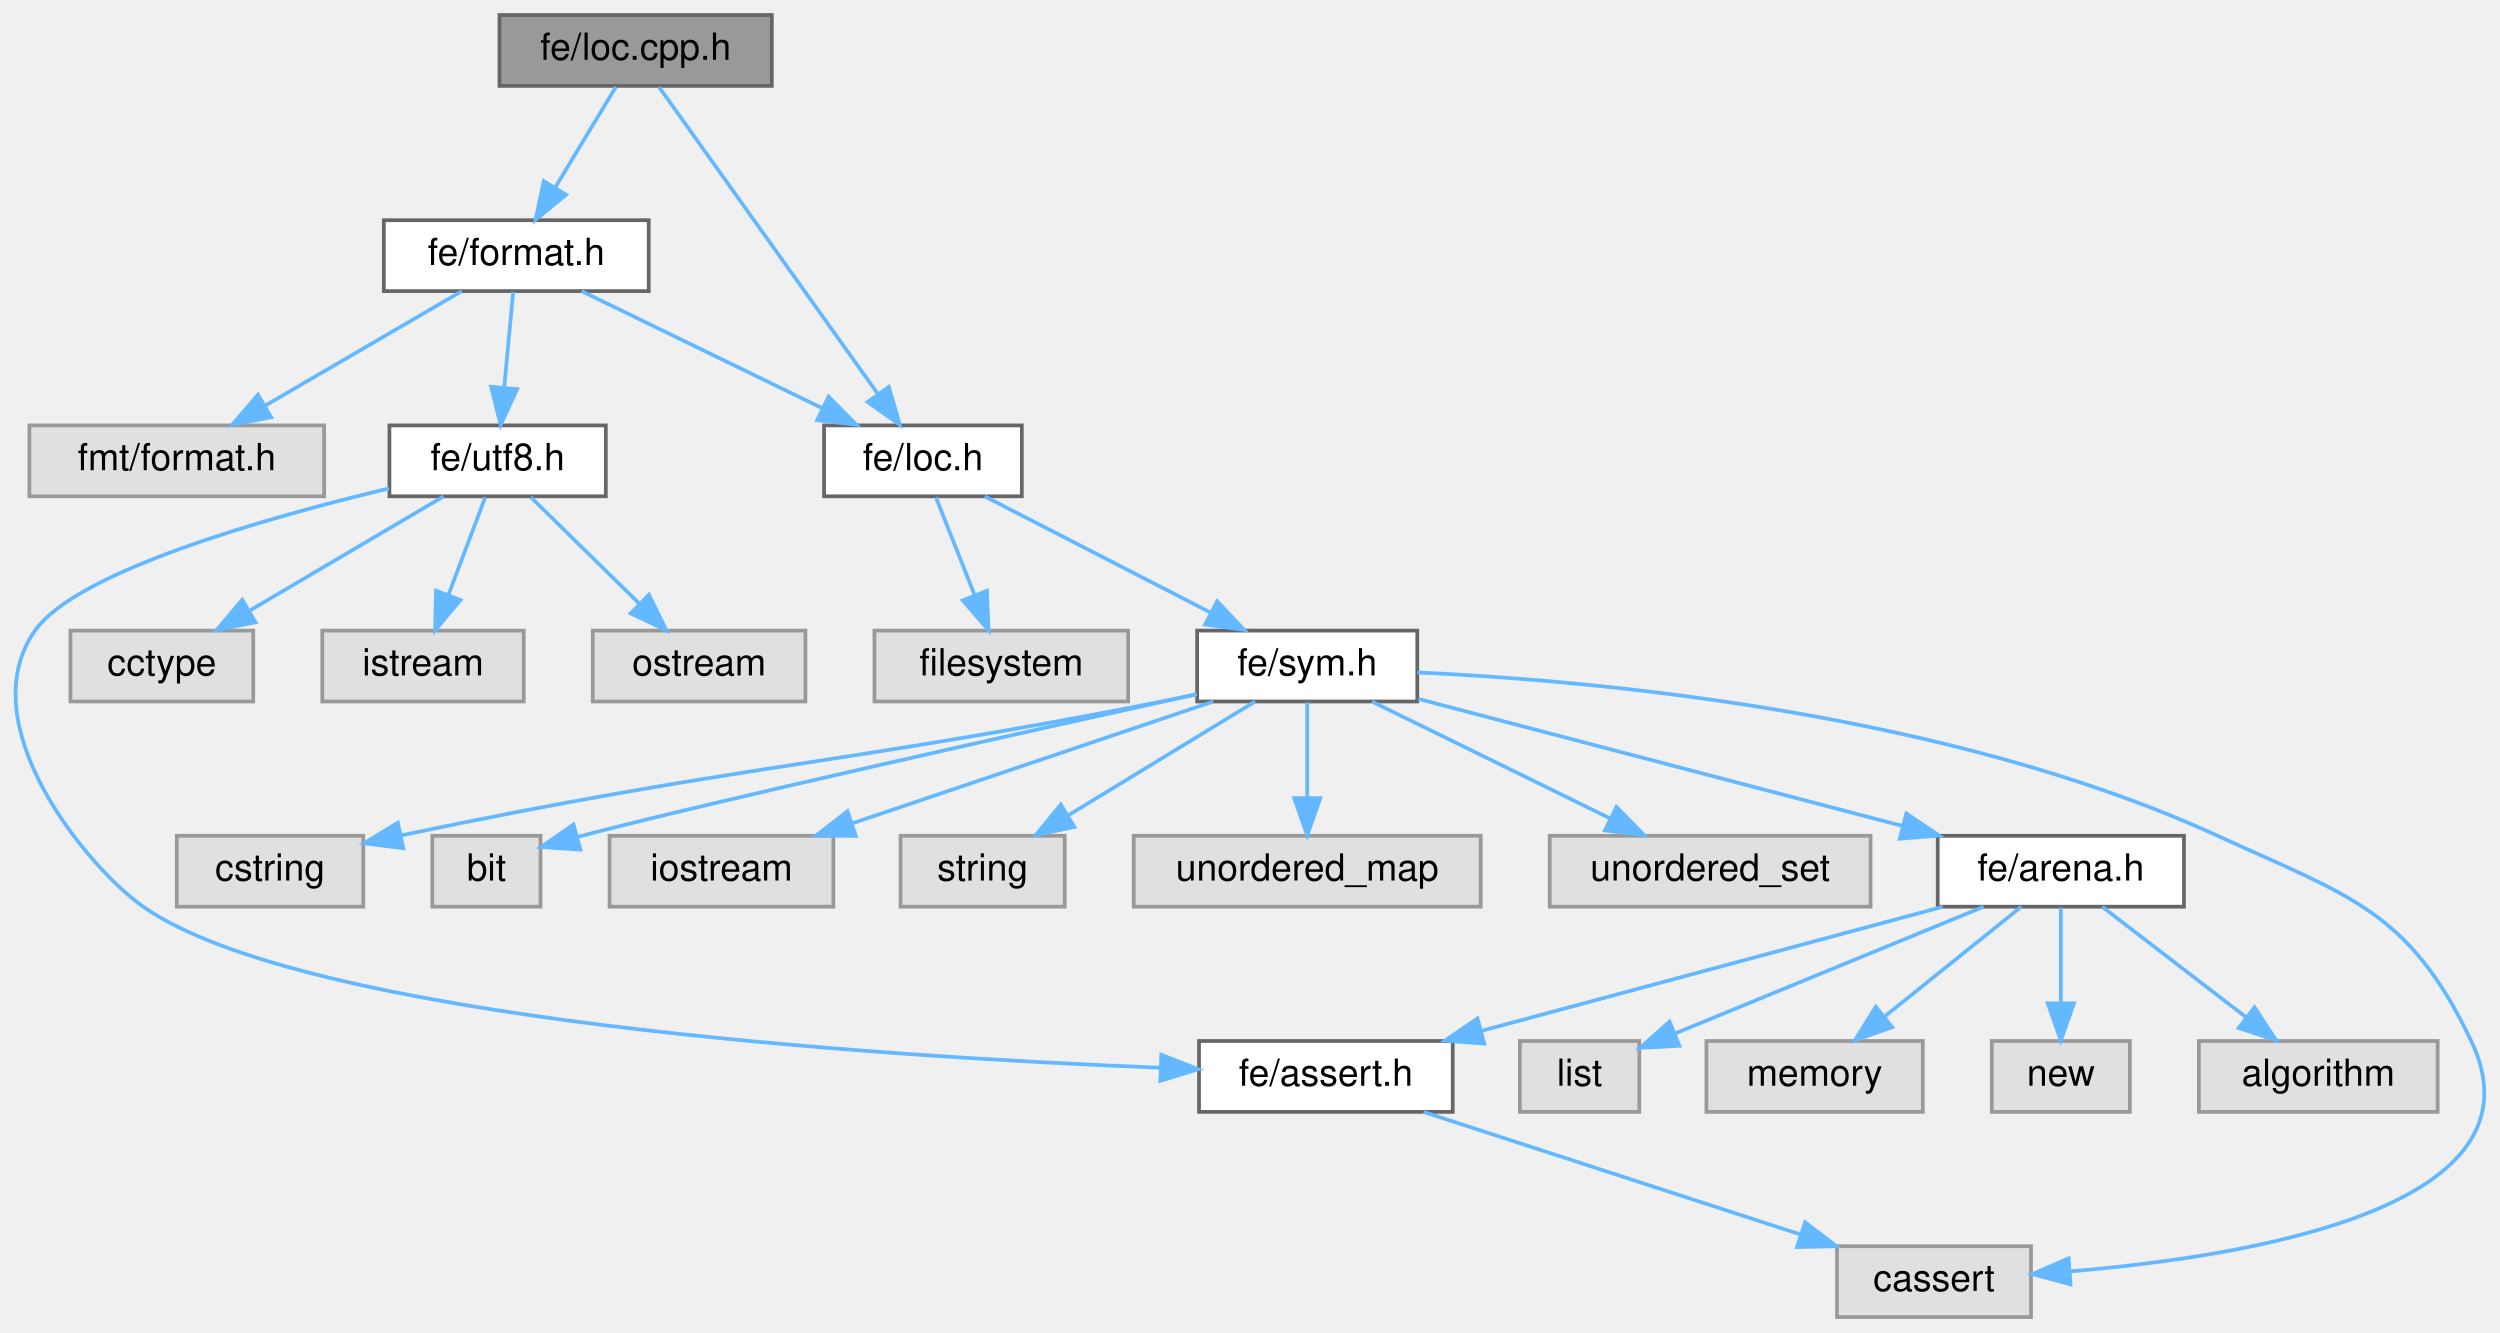
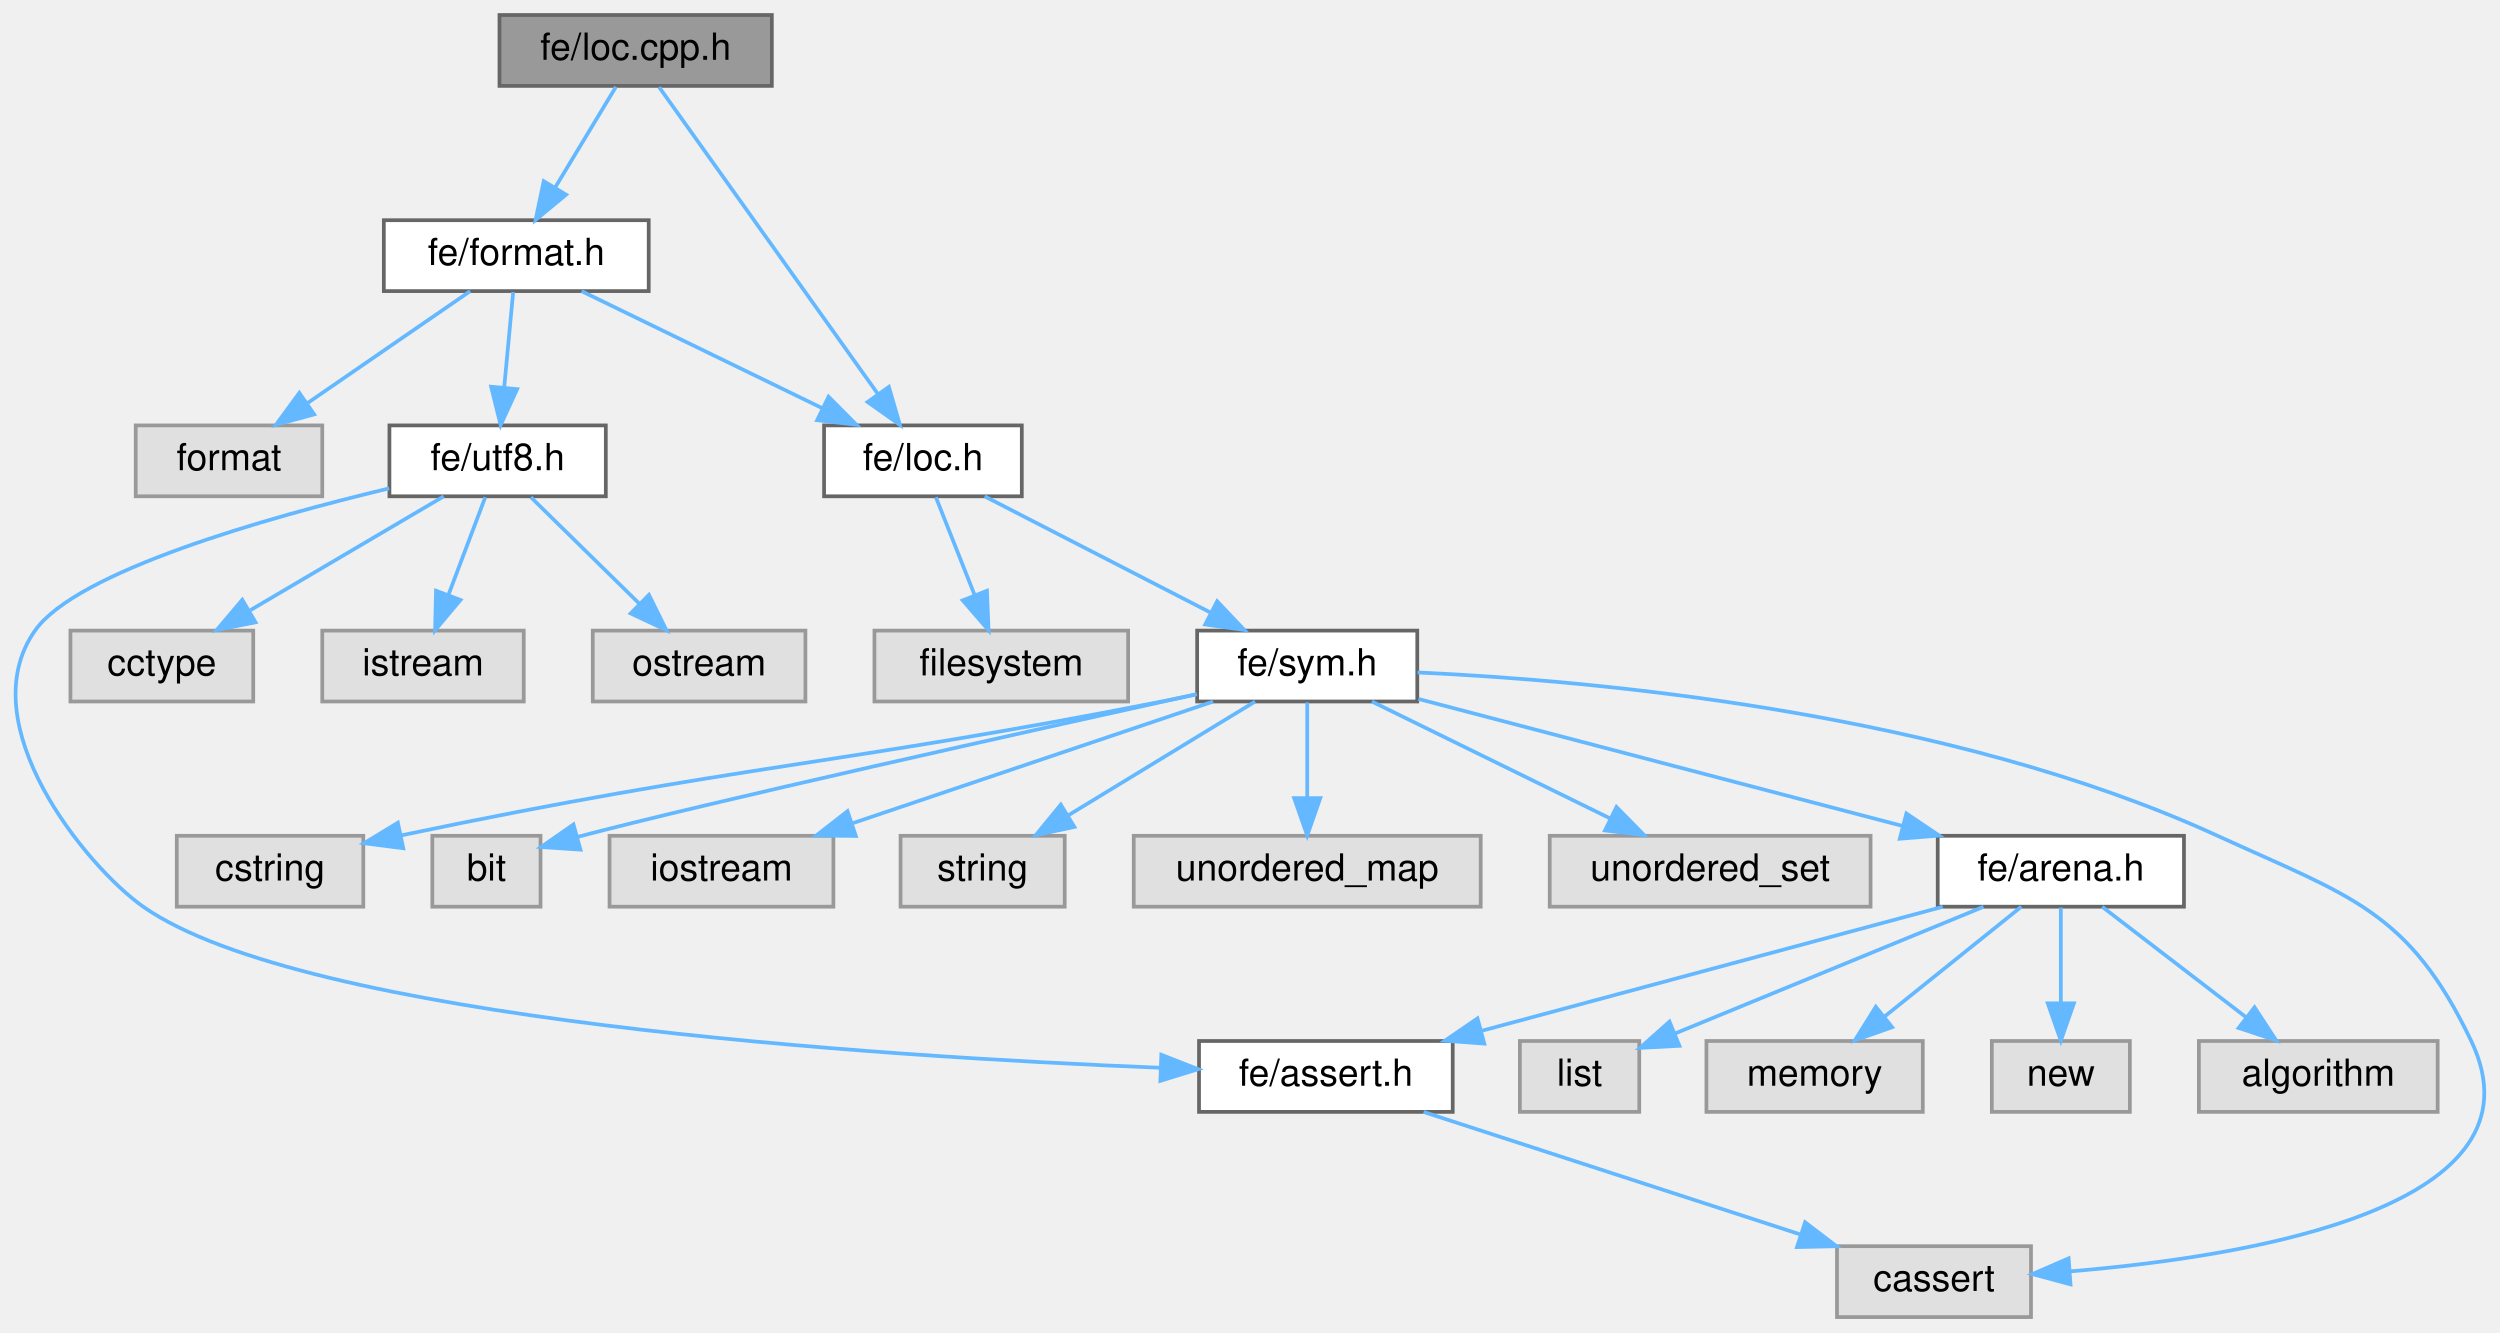
<svg xmlns="http://www.w3.org/2000/svg" xmlns:xlink="http://www.w3.org/1999/xlink" width="670pt" height="357pt" viewBox="0.00 0.00 670.09 357.00">
  <g id="graph0" class="graph" transform="scale(1 1) rotate(0) translate(4 353)">
    <g id="Node000001" class="node">
      <g id="a_Node000001">
        <a xlink:title=" ">
          <polygon fill="#999999" stroke="#666666" points="202.88,-349 129.88,-349 129.88,-330 202.88,-330 202.88,-349" />
          <text text-anchor="middle" x="166.38" y="-337" font-family="Helvetica,sans-Serif" font-size="10.00">fe/loc.cpp.h</text>
        </a>
      </g>
    </g>
    <g id="Node000002" class="node">
      <g id="a_Node000002">
        <a xlink:href="format_8h.html" target="_top" xlink:title=" ">
          <polygon fill="white" stroke="#666666" points="169.88,-294 98.88,-294 98.88,-275 169.88,-275 169.88,-294" />
          <text text-anchor="middle" x="134.38" y="-282" font-family="Helvetica,sans-Serif" font-size="10.00">fe/format.h</text>
        </a>
      </g>
    </g>
    <g id="edge1_Node000001_Node000002" class="edge">
      <g id="a_edge1_Node000001_Node000002">
        <a xlink:title=" ">
          <path fill="none" stroke="#63b8ff" d="M161.09,-329.75C156.67,-322.42 150.21,-311.73 144.76,-302.7" />
          <polygon fill="#63b8ff" stroke="#63b8ff" points="147.73,-300.84 139.56,-294.09 141.74,-304.46 147.73,-300.84" />
        </a>
      </g>
    </g>
    <g id="Node000004" class="node">
      <g id="a_Node000004">
        <a xlink:href="loc_8h.html" target="_top" xlink:title=" ">
          <polygon fill="white" stroke="#666666" points="269.88,-239 216.88,-239 216.88,-220 269.88,-220 269.88,-239" />
          <text text-anchor="middle" x="243.38" y="-227" font-family="Helvetica,sans-Serif" font-size="10.00">fe/loc.h</text>
        </a>
      </g>
    </g>
    <g id="edge25_Node000001_Node000004" class="edge">
      <g id="a_edge25_Node000001_Node000004">
        <a xlink:title=" ">
          <path fill="none" stroke="#63b8ff" d="M172.68,-329.66C185.49,-311.69 214.76,-270.64 231.34,-247.38" />
          <polygon fill="#63b8ff" stroke="#63b8ff" points="234.25,-249.33 237.2,-239.16 228.55,-245.27 234.25,-249.33" />
        </a>
      </g>
    </g>
    <g id="Node000003" class="node">
      <g id="a_Node000003">
        <a xlink:title=" ">
-           <polygon fill="#e0e0e0" stroke="#999999" points="82.88,-239 3.88,-239 3.88,-220 82.88,-220 82.88,-239" />
-           <text text-anchor="middle" x="43.38" y="-227" font-family="Helvetica,sans-Serif" font-size="10.00">fmt/format.h</text>
+           <polygon fill="#e0e0e0" stroke="#999999" points="82.38,-239 32.38,-239 32.38,-220 82.38,-220 82.38,-239" />
+           <text text-anchor="middle" x="57.38" y="-227" font-family="Helvetica,sans-Serif" font-size="10.00">format</text>
        </a>
      </g>
    </g>
    <g id="edge2_Node000002_Node000003" class="edge">
      <g id="a_edge2_Node000002_Node000003">
        <a xlink:title=" ">
-           <path fill="none" stroke="#63b8ff" d="M119.76,-274.98C105.51,-266.69 83.63,-253.94 66.93,-244.22" />
-           <polygon fill="#63b8ff" stroke="#63b8ff" points="68.67,-241.18 58.26,-239.17 65.14,-247.23 68.67,-241.18" />
+           <path fill="none" stroke="#63b8ff" d="M122.01,-274.98C110.29,-266.92 92.46,-254.65 78.49,-245.03" />
+           <polygon fill="#63b8ff" stroke="#63b8ff" points="80.2,-241.96 69.97,-239.17 76.23,-247.72 80.2,-241.96" />
        </a>
      </g>
    </g>
    <g id="edge3_Node000002_Node000004" class="edge">
      <g id="a_edge3_Node000002_Node000004">
        <a xlink:title=" ">
          <path fill="none" stroke="#63b8ff" d="M151.89,-274.98C169.35,-266.5 196.39,-253.35 216.55,-243.54" />
          <polygon fill="#63b8ff" stroke="#63b8ff" points="218.08,-246.69 225.55,-239.17 215.02,-240.4 218.08,-246.69" />
        </a>
      </g>
    </g>
    <g id="Node000020" class="node">
      <g id="a_Node000020">
        <a xlink:href="utf8_8h.html" target="_top" xlink:title=" ">
          <polygon fill="white" stroke="#666666" points="158.38,-239 100.38,-239 100.38,-220 158.38,-220 158.38,-239" />
          <text text-anchor="middle" x="129.38" y="-227" font-family="Helvetica,sans-Serif" font-size="10.00">fe/utf8.h</text>
        </a>
      </g>
    </g>
    <g id="edge20_Node000002_Node000020" class="edge">
      <g id="a_edge20_Node000002_Node000020">
        <a xlink:title=" ">
          <path fill="none" stroke="#63b8ff" d="M133.55,-274.75C132.9,-267.8 131.96,-257.85 131.14,-249.13" />
          <polygon fill="#63b8ff" stroke="#63b8ff" points="134.61,-248.72 130.19,-239.09 127.64,-249.37 134.61,-248.72" />
        </a>
      </g>
    </g>
    <g id="Node000005" class="node">
      <g id="a_Node000005">
        <a xlink:title=" ">
          <polygon fill="#e0e0e0" stroke="#999999" points="298.38,-184 230.38,-184 230.38,-165 298.38,-165 298.38,-184" />
          <text text-anchor="middle" x="264.38" y="-172" font-family="Helvetica,sans-Serif" font-size="10.00">filesystem</text>
        </a>
      </g>
    </g>
    <g id="edge4_Node000004_Node000005" class="edge">
      <g id="a_edge4_Node000004_Node000005">
        <a xlink:title=" ">
          <path fill="none" stroke="#63b8ff" d="M246.85,-219.75C249.66,-212.65 253.72,-202.4 257.22,-193.56" />
          <polygon fill="#63b8ff" stroke="#63b8ff" points="260.54,-194.68 260.97,-184.09 254.04,-192.1 260.54,-194.68" />
        </a>
      </g>
    </g>
    <g id="Node000006" class="node">
      <g id="a_Node000006">
        <a xlink:href="sym_8h.html" target="_top" xlink:title=" ">
          <polygon fill="white" stroke="#666666" points="375.88,-184 316.88,-184 316.88,-165 375.88,-165 375.88,-184" />
          <text text-anchor="middle" x="346.38" y="-172" font-family="Helvetica,sans-Serif" font-size="10.00">fe/sym.h</text>
        </a>
      </g>
    </g>
    <g id="edge5_Node000004_Node000006" class="edge">
      <g id="a_edge5_Node000004_Node000006">
        <a xlink:title=" ">
          <path fill="none" stroke="#63b8ff" d="M259.93,-219.98C276.27,-211.57 301.51,-198.59 320.51,-188.81" />
          <polygon fill="#63b8ff" stroke="#63b8ff" points="322.24,-191.86 329.53,-184.17 319.03,-185.63 322.24,-191.86" />
        </a>
      </g>
    </g>
    <g id="Node000007" class="node">
      <g id="a_Node000007">
        <a xlink:title=" ">
          <polygon fill="#e0e0e0" stroke="#999999" points="540.38,-19 488.38,-19 488.38,0 540.38,0 540.38,-19" />
          <text text-anchor="middle" x="514.38" y="-7" font-family="Helvetica,sans-Serif" font-size="10.00">cassert</text>
        </a>
      </g>
    </g>
    <g id="edge6_Node000006_Node000007" class="edge">
      <g id="a_edge6_Node000006_Node000007">
        <a xlink:title=" ">
          <path fill="none" stroke="#63b8ff" d="M375.95,-172.78C423.31,-170.62 518.17,-162.14 590.38,-129 625.71,-112.79 641.63,-109.08 658.38,-74 679.53,-29.69 600.02,-16.3 550.75,-12.25" />
          <polygon fill="#63b8ff" stroke="#63b8ff" points="550.97,-8.76 540.74,-11.52 550.46,-15.74 550.97,-8.76" />
        </a>
      </g>
    </g>
    <g id="Node000008" class="node">
      <g id="a_Node000008">
        <a xlink:title=" ">
          <polygon fill="#e0e0e0" stroke="#999999" points="93.38,-129 43.38,-129 43.38,-110 93.38,-110 93.38,-129" />
          <text text-anchor="middle" x="68.38" y="-117" font-family="Helvetica,sans-Serif" font-size="10.00">cstring</text>
        </a>
      </g>
    </g>
    <g id="edge7_Node000006_Node000008" class="edge">
      <g id="a_edge7_Node000006_Node000008">
        <a xlink:title=" ">
          <path fill="none" stroke="#63b8ff" d="M316.59,-166.88C313.48,-166.23 310.37,-165.59 307.38,-165 219.71,-147.76 194.56,-148.18 103.5,-129.11" />
          <polygon fill="#63b8ff" stroke="#63b8ff" points="104.09,-125.66 93.58,-127.01 102.64,-132.51 104.09,-125.66" />
        </a>
      </g>
    </g>
    <g id="Node000009" class="node">
      <g id="a_Node000009">
        <a xlink:title=" ">
          <polygon fill="#e0e0e0" stroke="#999999" points="140.88,-129 111.88,-129 111.88,-110 140.88,-110 140.88,-129" />
          <text text-anchor="middle" x="126.38" y="-117" font-family="Helvetica,sans-Serif" font-size="10.00">bit</text>
        </a>
      </g>
    </g>
    <g id="edge8_Node000006_Node000009" class="edge">
      <g id="a_edge8_Node000006_Node000009">
        <a xlink:title=" ">
          <path fill="none" stroke="#63b8ff" d="M316.79,-166.98C271.18,-156.91 186.02,-137.99 150.88,-128.73" />
          <polygon fill="#63b8ff" stroke="#63b8ff" points="151.58,-125.29 141.01,-125.99 149.71,-132.04 151.58,-125.29" />
        </a>
      </g>
    </g>
    <g id="Node000010" class="node">
      <g id="a_Node000010">
        <a xlink:title=" ">
          <polygon fill="#e0e0e0" stroke="#999999" points="219.38,-129 159.38,-129 159.38,-110 219.38,-110 219.38,-129" />
          <text text-anchor="middle" x="189.38" y="-117" font-family="Helvetica,sans-Serif" font-size="10.00">iostream</text>
        </a>
      </g>
    </g>
    <g id="edge9_Node000006_Node000010" class="edge">
      <g id="a_edge9_Node000006_Node000010">
        <a xlink:title=" ">
          <path fill="none" stroke="#63b8ff" d="M321.15,-164.98C295.02,-156.16 253.98,-142.31 224.64,-132.41" />
          <polygon fill="#63b8ff" stroke="#63b8ff" points="225.39,-128.96 214.8,-129.08 223.16,-135.6 225.39,-128.96" />
        </a>
      </g>
    </g>
    <g id="Node000011" class="node">
      <g id="a_Node000011">
        <a xlink:title=" ">
          <polygon fill="#e0e0e0" stroke="#999999" points="281.38,-129 237.38,-129 237.38,-110 281.38,-110 281.38,-129" />
          <text text-anchor="middle" x="259.38" y="-117" font-family="Helvetica,sans-Serif" font-size="10.00">string</text>
        </a>
      </g>
    </g>
    <g id="edge10_Node000006_Node000011" class="edge">
      <g id="a_edge10_Node000006_Node000011">
        <a xlink:title=" ">
          <path fill="none" stroke="#63b8ff" d="M332.4,-164.98C318.91,-156.77 298.24,-144.18 282.34,-134.49" />
          <polygon fill="#63b8ff" stroke="#63b8ff" points="283.97,-131.38 273.61,-129.17 280.33,-137.36 283.97,-131.38" />
        </a>
      </g>
    </g>
    <g id="Node000012" class="node">
      <g id="a_Node000012">
        <a xlink:title=" ">
          <polygon fill="#e0e0e0" stroke="#999999" points="392.88,-129 299.88,-129 299.88,-110 392.88,-110 392.88,-129" />
          <text text-anchor="middle" x="346.38" y="-117" font-family="Helvetica,sans-Serif" font-size="10.00">unordered_map</text>
        </a>
      </g>
    </g>
    <g id="edge11_Node000006_Node000012" class="edge">
      <g id="a_edge11_Node000006_Node000012">
        <a xlink:title=" ">
          <path fill="none" stroke="#63b8ff" d="M346.38,-164.75C346.38,-157.8 346.38,-147.85 346.38,-139.13" />
          <polygon fill="#63b8ff" stroke="#63b8ff" points="349.88,-139.09 346.38,-129.09 342.88,-139.09 349.88,-139.09" />
        </a>
      </g>
    </g>
    <g id="Node000013" class="node">
      <g id="a_Node000013">
        <a xlink:title=" ">
          <polygon fill="#e0e0e0" stroke="#999999" points="497.38,-129 411.38,-129 411.38,-110 497.38,-110 497.38,-129" />
          <text text-anchor="middle" x="454.38" y="-117" font-family="Helvetica,sans-Serif" font-size="10.00">unordered_set</text>
        </a>
      </g>
    </g>
    <g id="edge12_Node000006_Node000013" class="edge">
      <g id="a_edge12_Node000006_Node000013">
        <a xlink:title=" ">
          <path fill="none" stroke="#63b8ff" d="M363.73,-164.98C380.95,-156.54 407.58,-143.47 427.52,-133.68" />
          <polygon fill="#63b8ff" stroke="#63b8ff" points="429.27,-136.72 436.71,-129.17 426.19,-130.43 429.27,-136.72" />
        </a>
      </g>
    </g>
    <g id="Node000014" class="node">
      <g id="a_Node000014">
        <a xlink:href="arena_8h.html" target="_top" xlink:title=" ">
          <polygon fill="white" stroke="#666666" points="581.38,-129 515.38,-129 515.38,-110 581.38,-110 581.38,-129" />
          <text text-anchor="middle" x="548.38" y="-117" font-family="Helvetica,sans-Serif" font-size="10.00">fe/arena.h</text>
        </a>
      </g>
    </g>
    <g id="edge13_Node000006_Node000014" class="edge">
      <g id="a_edge13_Node000006_Node000014">
        <a xlink:title=" ">
          <path fill="none" stroke="#63b8ff" d="M376.18,-165.68C410.44,-156.69 466.92,-141.87 505.8,-131.67" />
          <polygon fill="#63b8ff" stroke="#63b8ff" points="506.98,-134.98 515.77,-129.06 505.21,-128.21 506.98,-134.98" />
        </a>
      </g>
    </g>
    <g id="Node000015" class="node">
      <g id="a_Node000015">
        <a xlink:title=" ">
          <polygon fill="#e0e0e0" stroke="#999999" points="649.38,-74 585.38,-74 585.38,-55 649.38,-55 649.38,-74" />
          <text text-anchor="middle" x="617.38" y="-62" font-family="Helvetica,sans-Serif" font-size="10.00">algorithm</text>
        </a>
      </g>
    </g>
    <g id="edge14_Node000014_Node000015" class="edge">
      <g id="a_edge14_Node000014_Node000015">
        <a xlink:title=" ">
          <path fill="none" stroke="#63b8ff" d="M559.46,-109.98C569.86,-102 585.64,-89.88 598.1,-80.31" />
          <polygon fill="#63b8ff" stroke="#63b8ff" points="600.29,-83.04 606.09,-74.17 596.03,-77.49 600.29,-83.04" />
        </a>
      </g>
    </g>
    <g id="Node000016" class="node">
      <g id="a_Node000016">
        <a xlink:title=" ">
          <polygon fill="#e0e0e0" stroke="#999999" points="435.38,-74 403.38,-74 403.38,-55 435.38,-55 435.38,-74" />
          <text text-anchor="middle" x="419.38" y="-62" font-family="Helvetica,sans-Serif" font-size="10.00">list</text>
        </a>
      </g>
    </g>
    <g id="edge15_Node000014_Node000016" class="edge">
      <g id="a_edge15_Node000014_Node000016">
        <a xlink:title=" ">
          <path fill="none" stroke="#63b8ff" d="M527.65,-109.98C505.12,-100.73 469.08,-85.92 444.84,-75.96" />
          <polygon fill="#63b8ff" stroke="#63b8ff" points="446.14,-72.71 435.56,-72.15 443.48,-79.19 446.14,-72.71" />
        </a>
      </g>
    </g>
    <g id="Node000017" class="node">
      <g id="a_Node000017">
        <a xlink:title=" ">
          <polygon fill="#e0e0e0" stroke="#999999" points="511.38,-74 453.38,-74 453.38,-55 511.38,-55 511.38,-74" />
          <text text-anchor="middle" x="482.38" y="-62" font-family="Helvetica,sans-Serif" font-size="10.00">memory</text>
        </a>
      </g>
    </g>
    <g id="edge16_Node000014_Node000017" class="edge">
      <g id="a_edge16_Node000014_Node000017">
        <a xlink:title=" ">
          <path fill="none" stroke="#63b8ff" d="M537.77,-109.98C527.92,-102.07 513.03,-90.11 501.16,-80.58" />
          <polygon fill="#63b8ff" stroke="#63b8ff" points="503.16,-77.7 493.17,-74.17 498.78,-83.16 503.16,-77.7" />
        </a>
      </g>
    </g>
    <g id="Node000018" class="node">
      <g id="a_Node000018">
        <a xlink:title=" ">
          <polygon fill="#e0e0e0" stroke="#999999" points="566.88,-74 529.88,-74 529.88,-55 566.88,-55 566.88,-74" />
          <text text-anchor="middle" x="548.38" y="-62" font-family="Helvetica,sans-Serif" font-size="10.00">new</text>
        </a>
      </g>
    </g>
    <g id="edge17_Node000014_Node000018" class="edge">
      <g id="a_edge17_Node000014_Node000018">
        <a xlink:title=" ">
          <path fill="none" stroke="#63b8ff" d="M548.38,-109.75C548.38,-102.8 548.38,-92.85 548.38,-84.13" />
          <polygon fill="#63b8ff" stroke="#63b8ff" points="551.88,-84.09 548.38,-74.09 544.88,-84.09 551.88,-84.09" />
        </a>
      </g>
    </g>
    <g id="Node000019" class="node">
      <g id="a_Node000019">
        <a xlink:href="assert_8h.html" target="_top" xlink:title=" ">
          <polygon fill="white" stroke="#666666" points="385.38,-74 317.38,-74 317.38,-55 385.38,-55 385.38,-74" />
          <text text-anchor="middle" x="351.38" y="-62" font-family="Helvetica,sans-Serif" font-size="10.00">fe/assert.h</text>
        </a>
      </g>
    </g>
    <g id="edge18_Node000014_Node000019" class="edge">
      <g id="a_edge18_Node000014_Node000019">
        <a xlink:title=" ">
          <path fill="none" stroke="#63b8ff" d="M516.73,-109.98C483.22,-100.97 430.18,-86.7 393.24,-76.76" />
          <polygon fill="#63b8ff" stroke="#63b8ff" points="393.84,-73.3 383.28,-74.08 392.02,-80.06 393.84,-73.3" />
        </a>
      </g>
    </g>
    <g id="edge19_Node000019_Node000007" class="edge">
      <g id="a_edge19_Node000019_Node000007">
        <a xlink:title=" ">
          <path fill="none" stroke="#63b8ff" d="M377.57,-54.98C404.89,-46.1 447.93,-32.1 478.43,-22.19" />
          <polygon fill="#63b8ff" stroke="#63b8ff" points="479.83,-25.41 488.25,-18.99 477.66,-18.76 479.83,-25.41" />
        </a>
      </g>
    </g>
    <g id="edge24_Node000020_Node000019" class="edge">
      <g id="a_edge24_Node000020_Node000019">
        <a xlink:title=" ">
          <path fill="none" stroke="#63b8ff" d="M100.29,-222.12C67.28,-214.22 16.53,-199.85 5.38,-184 -12.24,-158.96 19.32,-120.58 34.38,-110 77.43,-79.75 230.21,-69.9 306.85,-66.83" />
          <polygon fill="#63b8ff" stroke="#63b8ff" points="307.28,-70.31 317.14,-66.44 307.02,-63.32 307.28,-70.31" />
        </a>
      </g>
    </g>
    <g id="Node000021" class="node">
      <g id="a_Node000021">
        <a xlink:title=" ">
          <polygon fill="#e0e0e0" stroke="#999999" points="63.88,-184 14.88,-184 14.88,-165 63.88,-165 63.88,-184" />
          <text text-anchor="middle" x="39.38" y="-172" font-family="Helvetica,sans-Serif" font-size="10.00">cctype</text>
        </a>
      </g>
    </g>
    <g id="edge21_Node000020_Node000021" class="edge">
      <g id="a_edge21_Node000020_Node000021">
        <a xlink:title=" ">
          <path fill="none" stroke="#63b8ff" d="M114.92,-219.98C100.96,-211.77 79.58,-199.18 63.13,-189.49" />
          <polygon fill="#63b8ff" stroke="#63b8ff" points="64.49,-186.23 54.1,-184.17 60.94,-192.26 64.49,-186.23" />
        </a>
      </g>
    </g>
    <g id="Node000022" class="node">
      <g id="a_Node000022">
        <a xlink:title=" ">
          <polygon fill="#e0e0e0" stroke="#999999" points="136.38,-184 82.38,-184 82.38,-165 136.38,-165 136.38,-184" />
          <text text-anchor="middle" x="109.38" y="-172" font-family="Helvetica,sans-Serif" font-size="10.00">istream</text>
        </a>
      </g>
    </g>
    <g id="edge22_Node000020_Node000022" class="edge">
      <g id="a_edge22_Node000020_Node000022">
        <a xlink:title=" ">
          <path fill="none" stroke="#63b8ff" d="M126.07,-219.75C123.4,-212.65 119.53,-202.4 116.19,-193.56" />
          <polygon fill="#63b8ff" stroke="#63b8ff" points="119.42,-192.21 112.62,-184.09 112.87,-194.68 119.42,-192.21" />
        </a>
      </g>
    </g>
    <g id="Node000023" class="node">
      <g id="a_Node000023">
        <a xlink:title=" ">
          <polygon fill="#e0e0e0" stroke="#999999" points="211.88,-184 154.88,-184 154.88,-165 211.88,-165 211.88,-184" />
          <text text-anchor="middle" x="183.38" y="-172" font-family="Helvetica,sans-Serif" font-size="10.00">ostream</text>
        </a>
      </g>
    </g>
    <g id="edge23_Node000020_Node000023" class="edge">
      <g id="a_edge23_Node000020_Node000023">
        <a xlink:title=" ">
          <path fill="none" stroke="#63b8ff" d="M138.29,-219.75C146.16,-212.03 157.81,-200.6 167.3,-191.28" />
          <polygon fill="#63b8ff" stroke="#63b8ff" points="169.94,-193.59 174.63,-184.09 165.04,-188.6 169.94,-193.59" />
        </a>
      </g>
    </g>
  </g>
</svg>
